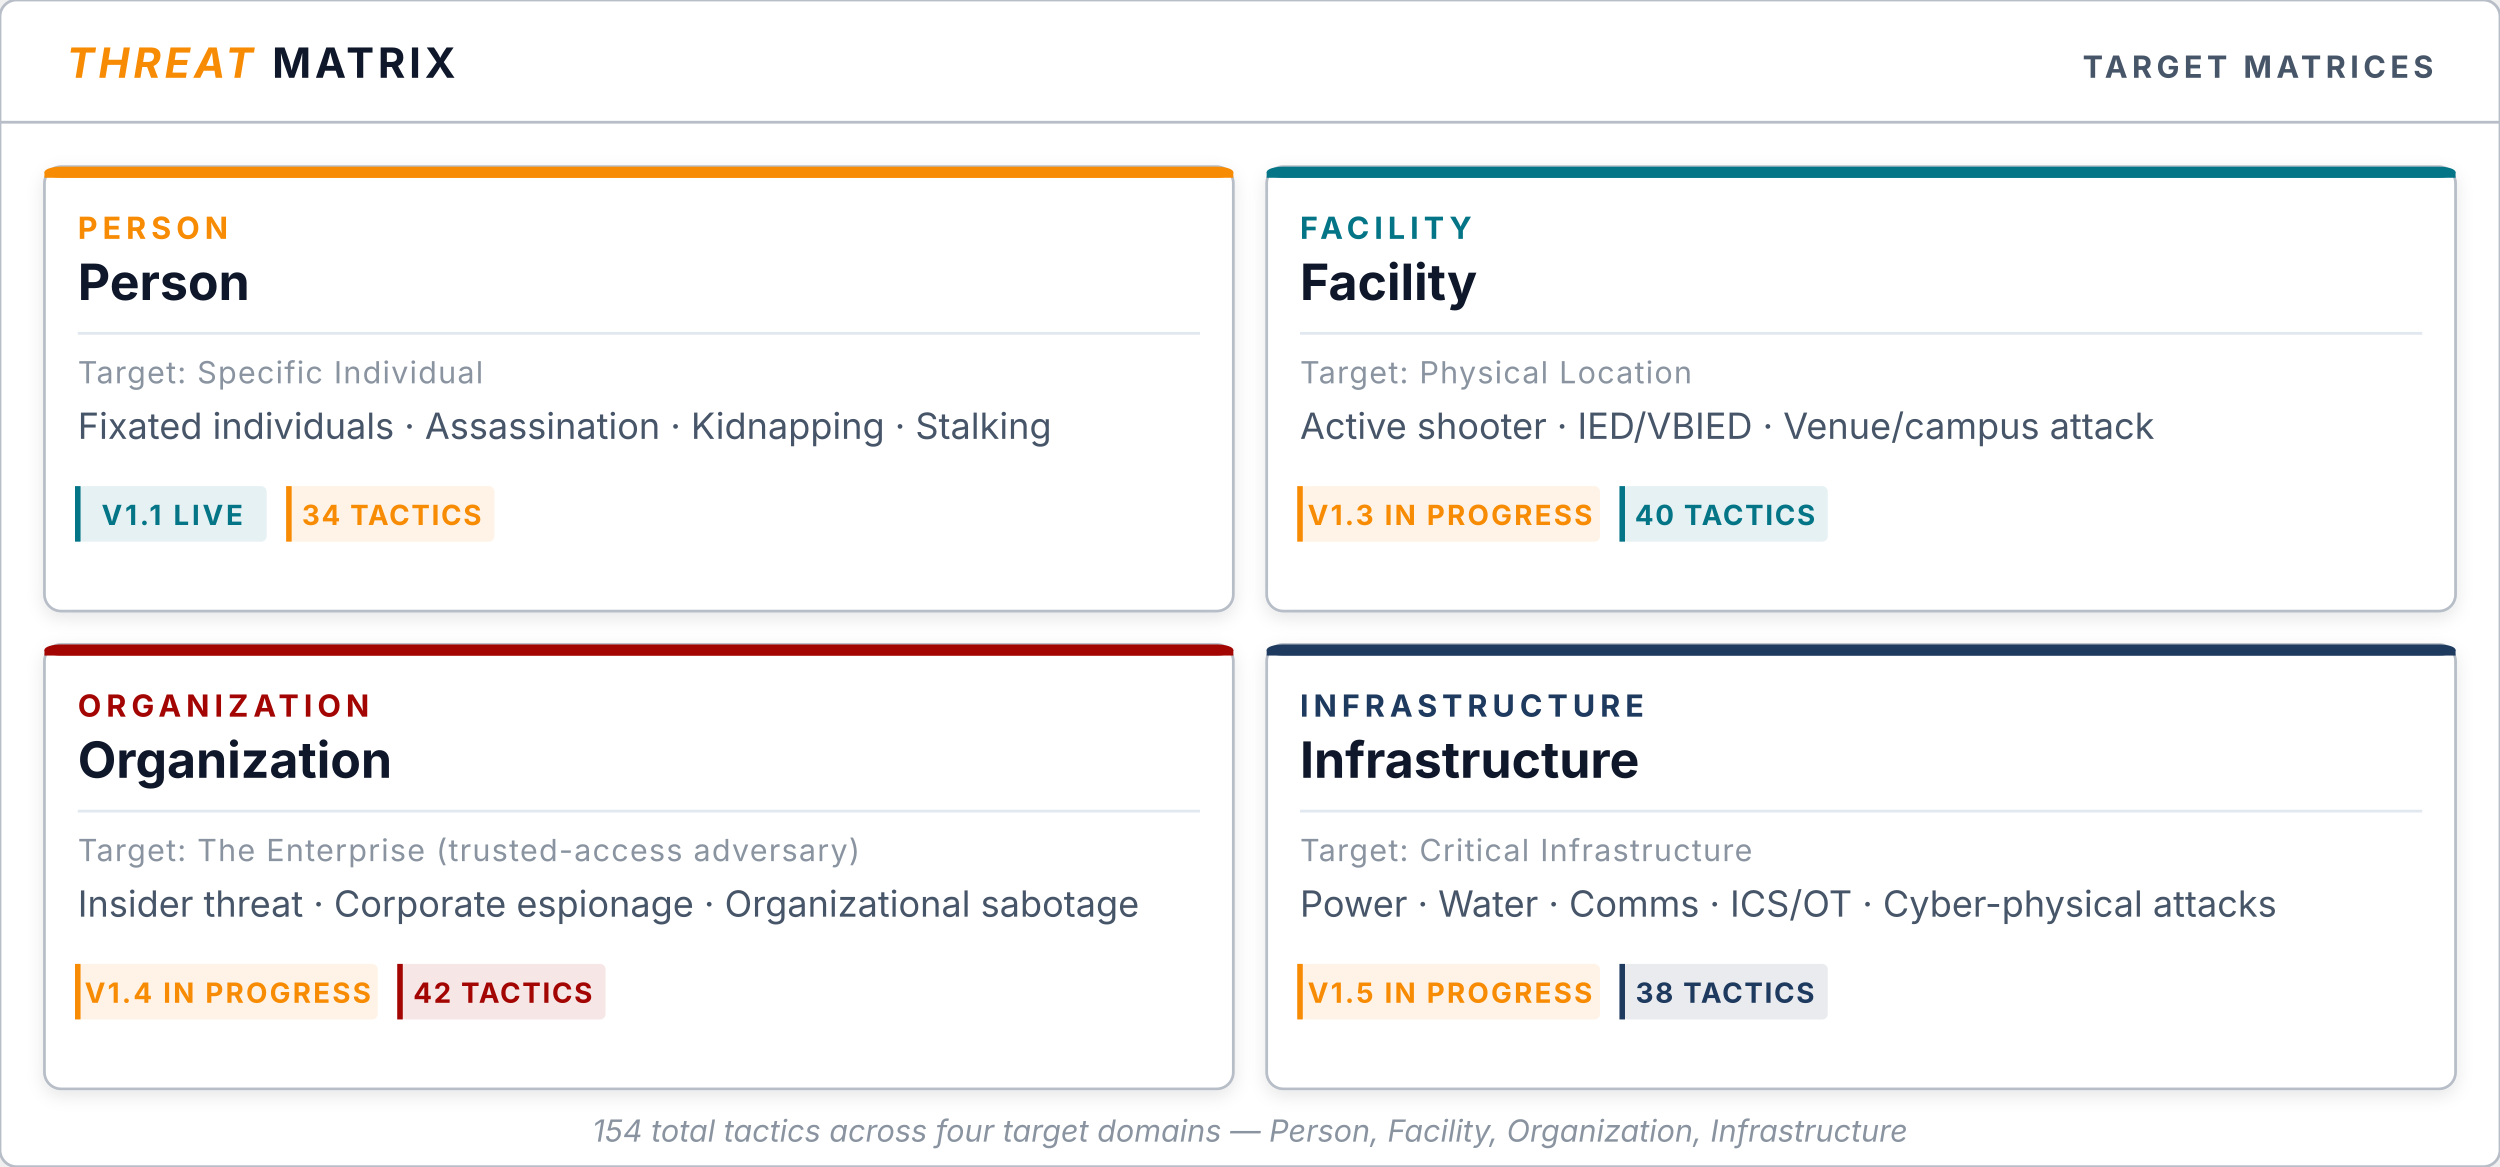
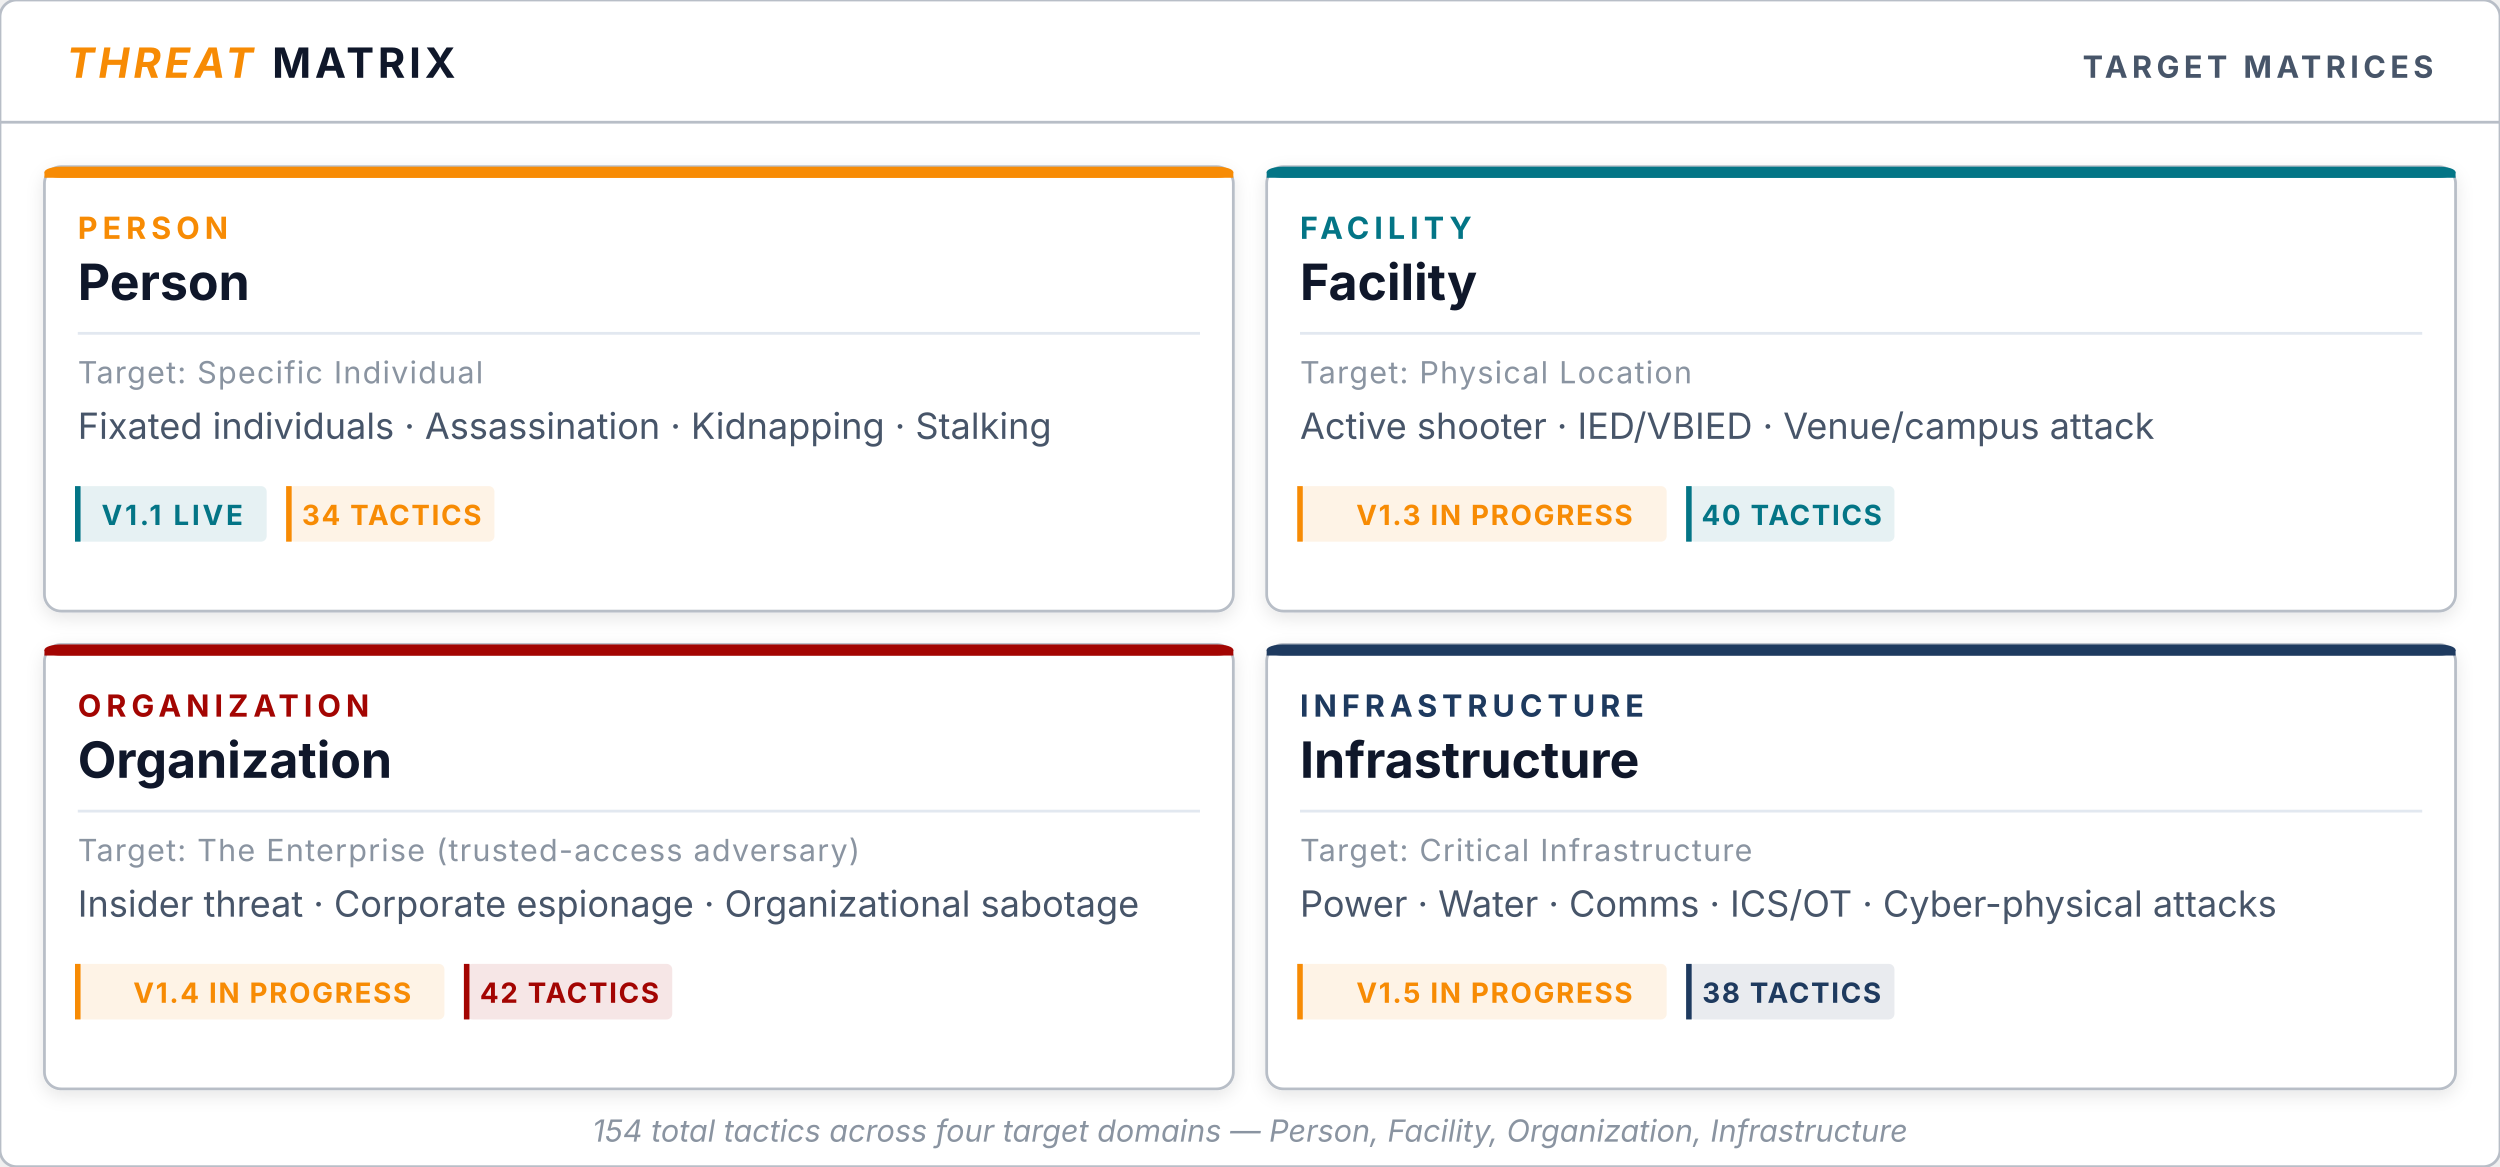
<svg xmlns="http://www.w3.org/2000/svg" viewBox="0 0 900 420" width="900" height="420" font-family="'IBM Plex Sans', system-ui, -apple-system, 'Segoe UI', sans-serif">
  <defs>
    <filter id="cardShadow" x="-2%" y="-5%" width="104%" height="115%">
      <feDropShadow dx="0" dy="2" stdDeviation="3" flood-color="#000000" flood-opacity="0.10" />
    </filter>
  </defs>
  <rect width="900" height="420" fill="#FFFFFF" rx="6" stroke="#B8BEC7" stroke-width="1" />
  <line x1="0" y1="44" x2="900" y2="44" stroke="#B8BEC7" stroke-width="1" />
  <text x="24" y="28" fill="#F78B04" font-size="15" font-weight="700" font-style="italic" letter-spacing="1.4">THREAT</text>
  <text x="98" y="28" fill="#0F172A" font-size="15" font-weight="700" letter-spacing="1.4">MATRIX</text>
  <text x="876" y="28" fill="#475569" font-size="11" font-weight="700" letter-spacing="1.6" text-anchor="end">TARGET MATRICES</text>
  <rect x="16" y="60" width="428" height="160" fill="#FFFFFF" rx="6" stroke="#B8BEC7" stroke-width="1" filter="url(#cardShadow)" />
  <rect x="16" y="60" width="428" height="4" fill="#F78B04" rx="6" />
  <rect x="16" y="62" width="428" height="2" fill="#F78B04" />
  <text x="28" y="86" fill="#F78B04" font-size="11" font-weight="700" letter-spacing="1.8">PERSON</text>
  <text x="28" y="108" fill="#0F172A" font-size="18" font-weight="700">Person</text>
  <line x1="28" y1="120" x2="432" y2="120" stroke="#E2E8F0" stroke-width="1" />
  <text x="28" y="138" fill="#8A94A1" font-size="11" letter-spacing=".04em">Target: Specific Individual</text>
  <text x="28" y="158" fill="#475569" font-size="13">Fixated individuals · Assassination · Kidnapping · Stalking</text>
  <rect x="28" y="175" width="68" height="20" fill="rgba(3,117,134,0.10)" rx="2" />
  <line x1="28" y1="175" x2="28" y2="195" stroke="#037586" stroke-width="2" />
  <text x="62" y="189" fill="#037586" font-size="10" font-weight="700" letter-spacing=".10em" text-anchor="middle">V1.1 LIVE</text>
  <rect x="104" y="175" width="74" height="20" fill="rgba(247,139,4,0.10)" rx="2" />
  <line x1="104" y1="175" x2="104" y2="195" stroke="#F78B04" stroke-width="2" />
  <text x="141" y="189" fill="#F78B04" font-size="10" font-weight="700" letter-spacing=".06em" text-anchor="middle">34 TACTICS</text>
  <rect x="456" y="60" width="428" height="160" fill="#FFFFFF" rx="6" stroke="#B8BEC7" stroke-width="1" filter="url(#cardShadow)" />
  <rect x="456" y="60" width="428" height="4" fill="#037586" rx="6" />
  <rect x="456" y="62" width="428" height="2" fill="#037586" />
  <text x="468" y="86" fill="#037586" font-size="11" font-weight="700" letter-spacing="1.8">FACILITY</text>
  <text x="468" y="108" fill="#0F172A" font-size="18" font-weight="700">Facility</text>
  <line x1="468" y1="120" x2="872" y2="120" stroke="#E2E8F0" stroke-width="1" />
  <text x="468" y="138" fill="#8A94A1" font-size="11" letter-spacing=".04em">Target: Physical Location</text>
  <text x="468" y="158" fill="#475569" font-size="13">Active shooter · IED/VBIED · Venue/campus attack</text>
-   <rect x="468" y="175" width="108" height="20" fill="rgba(247,139,4,0.10)" rx="2" />
+   <rect x="468" y="175" width="132" height="20" fill="rgba(247,139,4,0.10)" rx="2" />
  <line x1="468" y1="175" x2="468" y2="195" stroke="#F78B04" stroke-width="2" />
-   <text x="522" y="189" fill="#F78B04" font-size="10" font-weight="700" letter-spacing=".08em" text-anchor="middle">V1.3 IN PROGRESS</text>
-   <rect x="584" y="175" width="74" height="20" fill="rgba(3,117,134,0.10)" rx="2" />
-   <line x1="584" y1="175" x2="584" y2="195" stroke="#037586" stroke-width="2" />
-   <text x="621" y="189" fill="#037586" font-size="10" font-weight="700" letter-spacing=".06em" text-anchor="middle">40 TACTICS</text>
+   <text x="538" y="189" fill="#F78B04" font-size="10" font-weight="700" letter-spacing=".06em" text-anchor="middle">V1.3 IN PROGRESS</text>
+   <rect x="608" y="175" width="74" height="20" fill="rgba(3,117,134,0.10)" rx="2" />
+   <line x1="608" y1="175" x2="608" y2="195" stroke="#037586" stroke-width="2" />
+   <text x="645" y="189" fill="#037586" font-size="10" font-weight="700" letter-spacing=".06em" text-anchor="middle">40 TACTICS</text>
  <rect x="16" y="232" width="428" height="160" fill="#FFFFFF" rx="6" stroke="#B8BEC7" stroke-width="1" filter="url(#cardShadow)" />
  <rect x="16" y="232" width="428" height="4" fill="#A30502" rx="6" />
  <rect x="16" y="234" width="428" height="2" fill="#A30502" />
  <text x="28" y="258" fill="#A30502" font-size="11" font-weight="700" letter-spacing="1.8">ORGANIZATION</text>
  <text x="28" y="280" fill="#0F172A" font-size="18" font-weight="700">Organization</text>
  <line x1="28" y1="292" x2="432" y2="292" stroke="#E2E8F0" stroke-width="1" />
  <text x="28" y="310" fill="#8A94A1" font-size="11" letter-spacing=".04em">Target: The Enterprise (trusted-access adversary)</text>
  <text x="28" y="330" fill="#475569" font-size="13">Insider threat · Corporate espionage · Organizational sabotage</text>
-   <rect x="28" y="347" width="108" height="20" fill="rgba(247,139,4,0.10)" rx="2" />
+   <rect x="28" y="347" width="132" height="20" fill="rgba(247,139,4,0.10)" rx="2" />
  <line x1="28" y1="347" x2="28" y2="367" stroke="#F78B04" stroke-width="2" />
-   <text x="82" y="361" fill="#F78B04" font-size="10" font-weight="700" letter-spacing=".08em" text-anchor="middle">V1.4 IN PROGRESS</text>
-   <rect x="144" y="347" width="74" height="20" fill="rgba(163,5,2,0.10)" rx="2" />
-   <line x1="144" y1="347" x2="144" y2="367" stroke="#A30502" stroke-width="2" />
-   <text x="181" y="361" fill="#A30502" font-size="10" font-weight="700" letter-spacing=".06em" text-anchor="middle">42 TACTICS</text>
+   <text x="98" y="361" fill="#F78B04" font-size="10" font-weight="700" letter-spacing=".06em" text-anchor="middle">V1.4 IN PROGRESS</text>
+   <rect x="168" y="347" width="74" height="20" fill="rgba(163,5,2,0.10)" rx="2" />
+   <line x1="168" y1="347" x2="168" y2="367" stroke="#A30502" stroke-width="2" />
+   <text x="205" y="361" fill="#A30502" font-size="10" font-weight="700" letter-spacing=".06em" text-anchor="middle">42 TACTICS</text>
  <rect x="456" y="232" width="428" height="160" fill="#FFFFFF" rx="6" stroke="#B8BEC7" stroke-width="1" filter="url(#cardShadow)" />
  <rect x="456" y="232" width="428" height="4" fill="#1E3A5F" rx="6" />
  <rect x="456" y="234" width="428" height="2" fill="#1E3A5F" />
  <text x="468" y="258" fill="#1E3A5F" font-size="11" font-weight="700" letter-spacing="1.8">INFRASTRUCTURE</text>
  <text x="468" y="280" fill="#0F172A" font-size="18" font-weight="700">Infrastructure</text>
  <line x1="468" y1="292" x2="872" y2="292" stroke="#E2E8F0" stroke-width="1" />
  <text x="468" y="310" fill="#8A94A1" font-size="11" letter-spacing=".04em">Target: Critical Infrastructure</text>
  <text x="468" y="330" fill="#475569" font-size="13">Power · Water · Comms · ICS/OT · Cyber-physical attacks</text>
-   <rect x="468" y="347" width="108" height="20" fill="rgba(247,139,4,0.10)" rx="2" />
+   <rect x="468" y="347" width="132" height="20" fill="rgba(247,139,4,0.10)" rx="2" />
  <line x1="468" y1="347" x2="468" y2="367" stroke="#F78B04" stroke-width="2" />
-   <text x="522" y="361" fill="#F78B04" font-size="10" font-weight="700" letter-spacing=".08em" text-anchor="middle">V1.5 IN PROGRESS</text>
-   <rect x="584" y="347" width="74" height="20" fill="rgba(30,58,95,0.10)" rx="2" />
-   <line x1="584" y1="347" x2="584" y2="367" stroke="#1E3A5F" stroke-width="2" />
-   <text x="621" y="361" fill="#1E3A5F" font-size="10" font-weight="700" letter-spacing=".06em" text-anchor="middle">38 TACTICS</text>
+   <text x="538" y="361" fill="#F78B04" font-size="10" font-weight="700" letter-spacing=".06em" text-anchor="middle">V1.5 IN PROGRESS</text>
+   <rect x="608" y="347" width="74" height="20" fill="rgba(30,58,95,0.10)" rx="2" />
+   <line x1="608" y1="347" x2="608" y2="367" stroke="#1E3A5F" stroke-width="2" />
+   <text x="645" y="361" fill="#1E3A5F" font-size="10" font-weight="700" letter-spacing=".06em" text-anchor="middle">38 TACTICS</text>
  <text x="450" y="411" fill="#8A94A1" font-size="11" text-anchor="middle" font-style="italic">154 total tactics across four target domains — Person, Facility, Organization, Infrastructure</text>
</svg>
